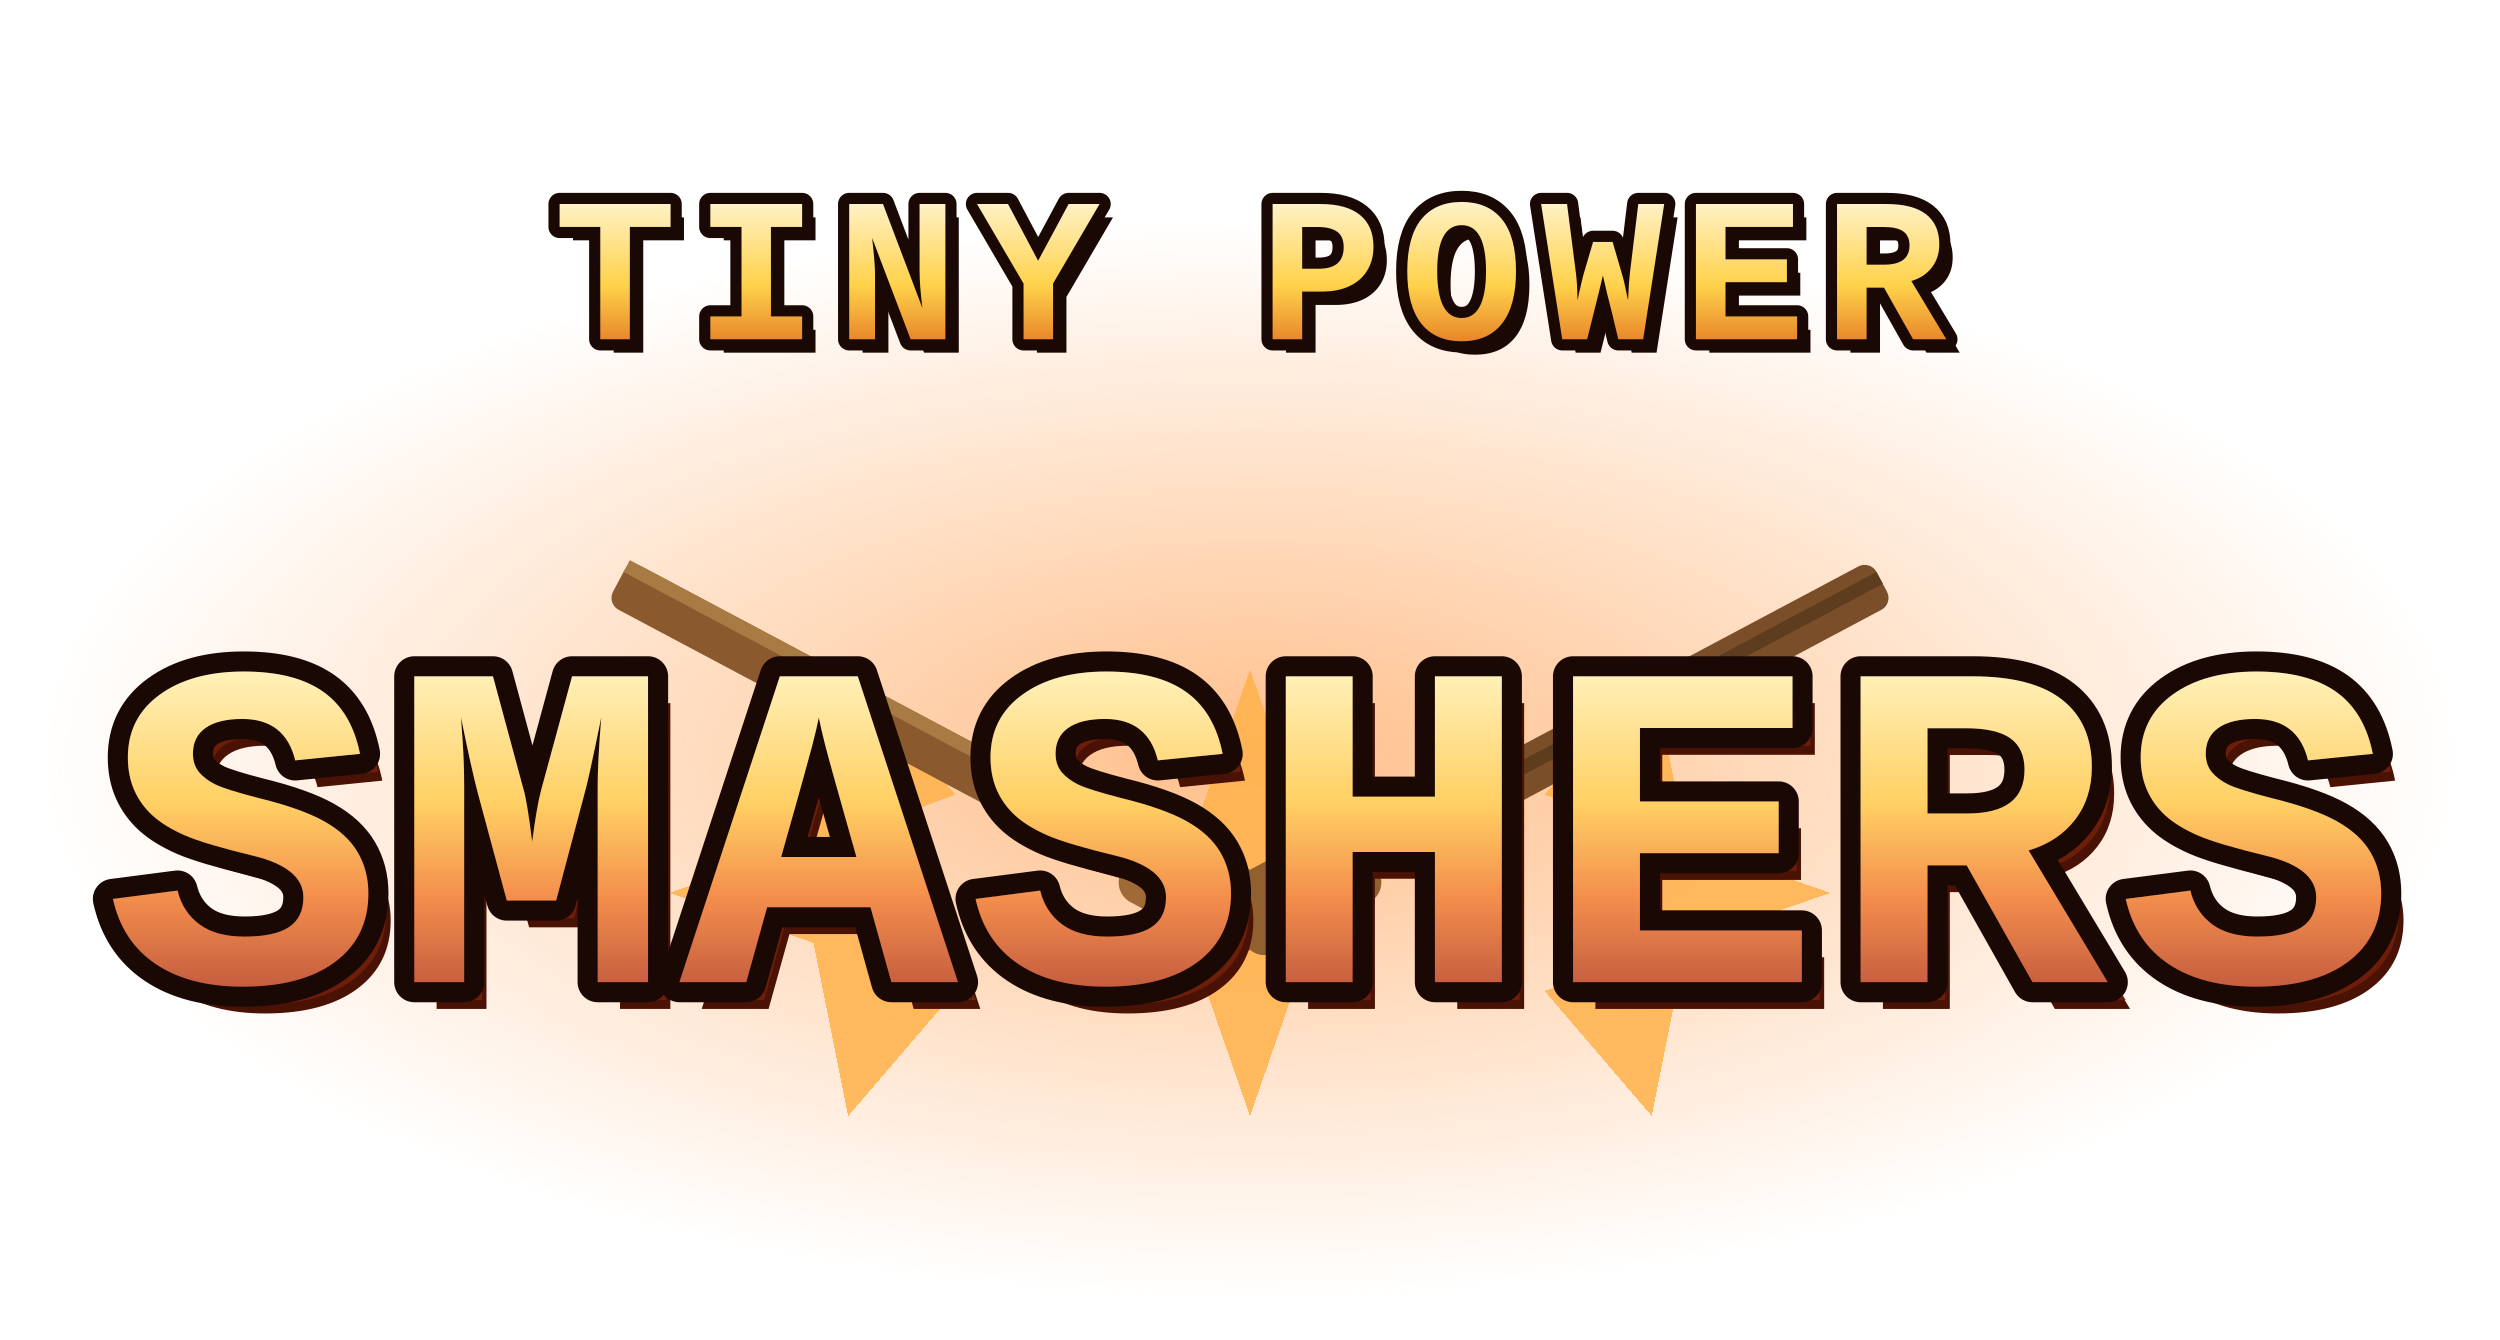
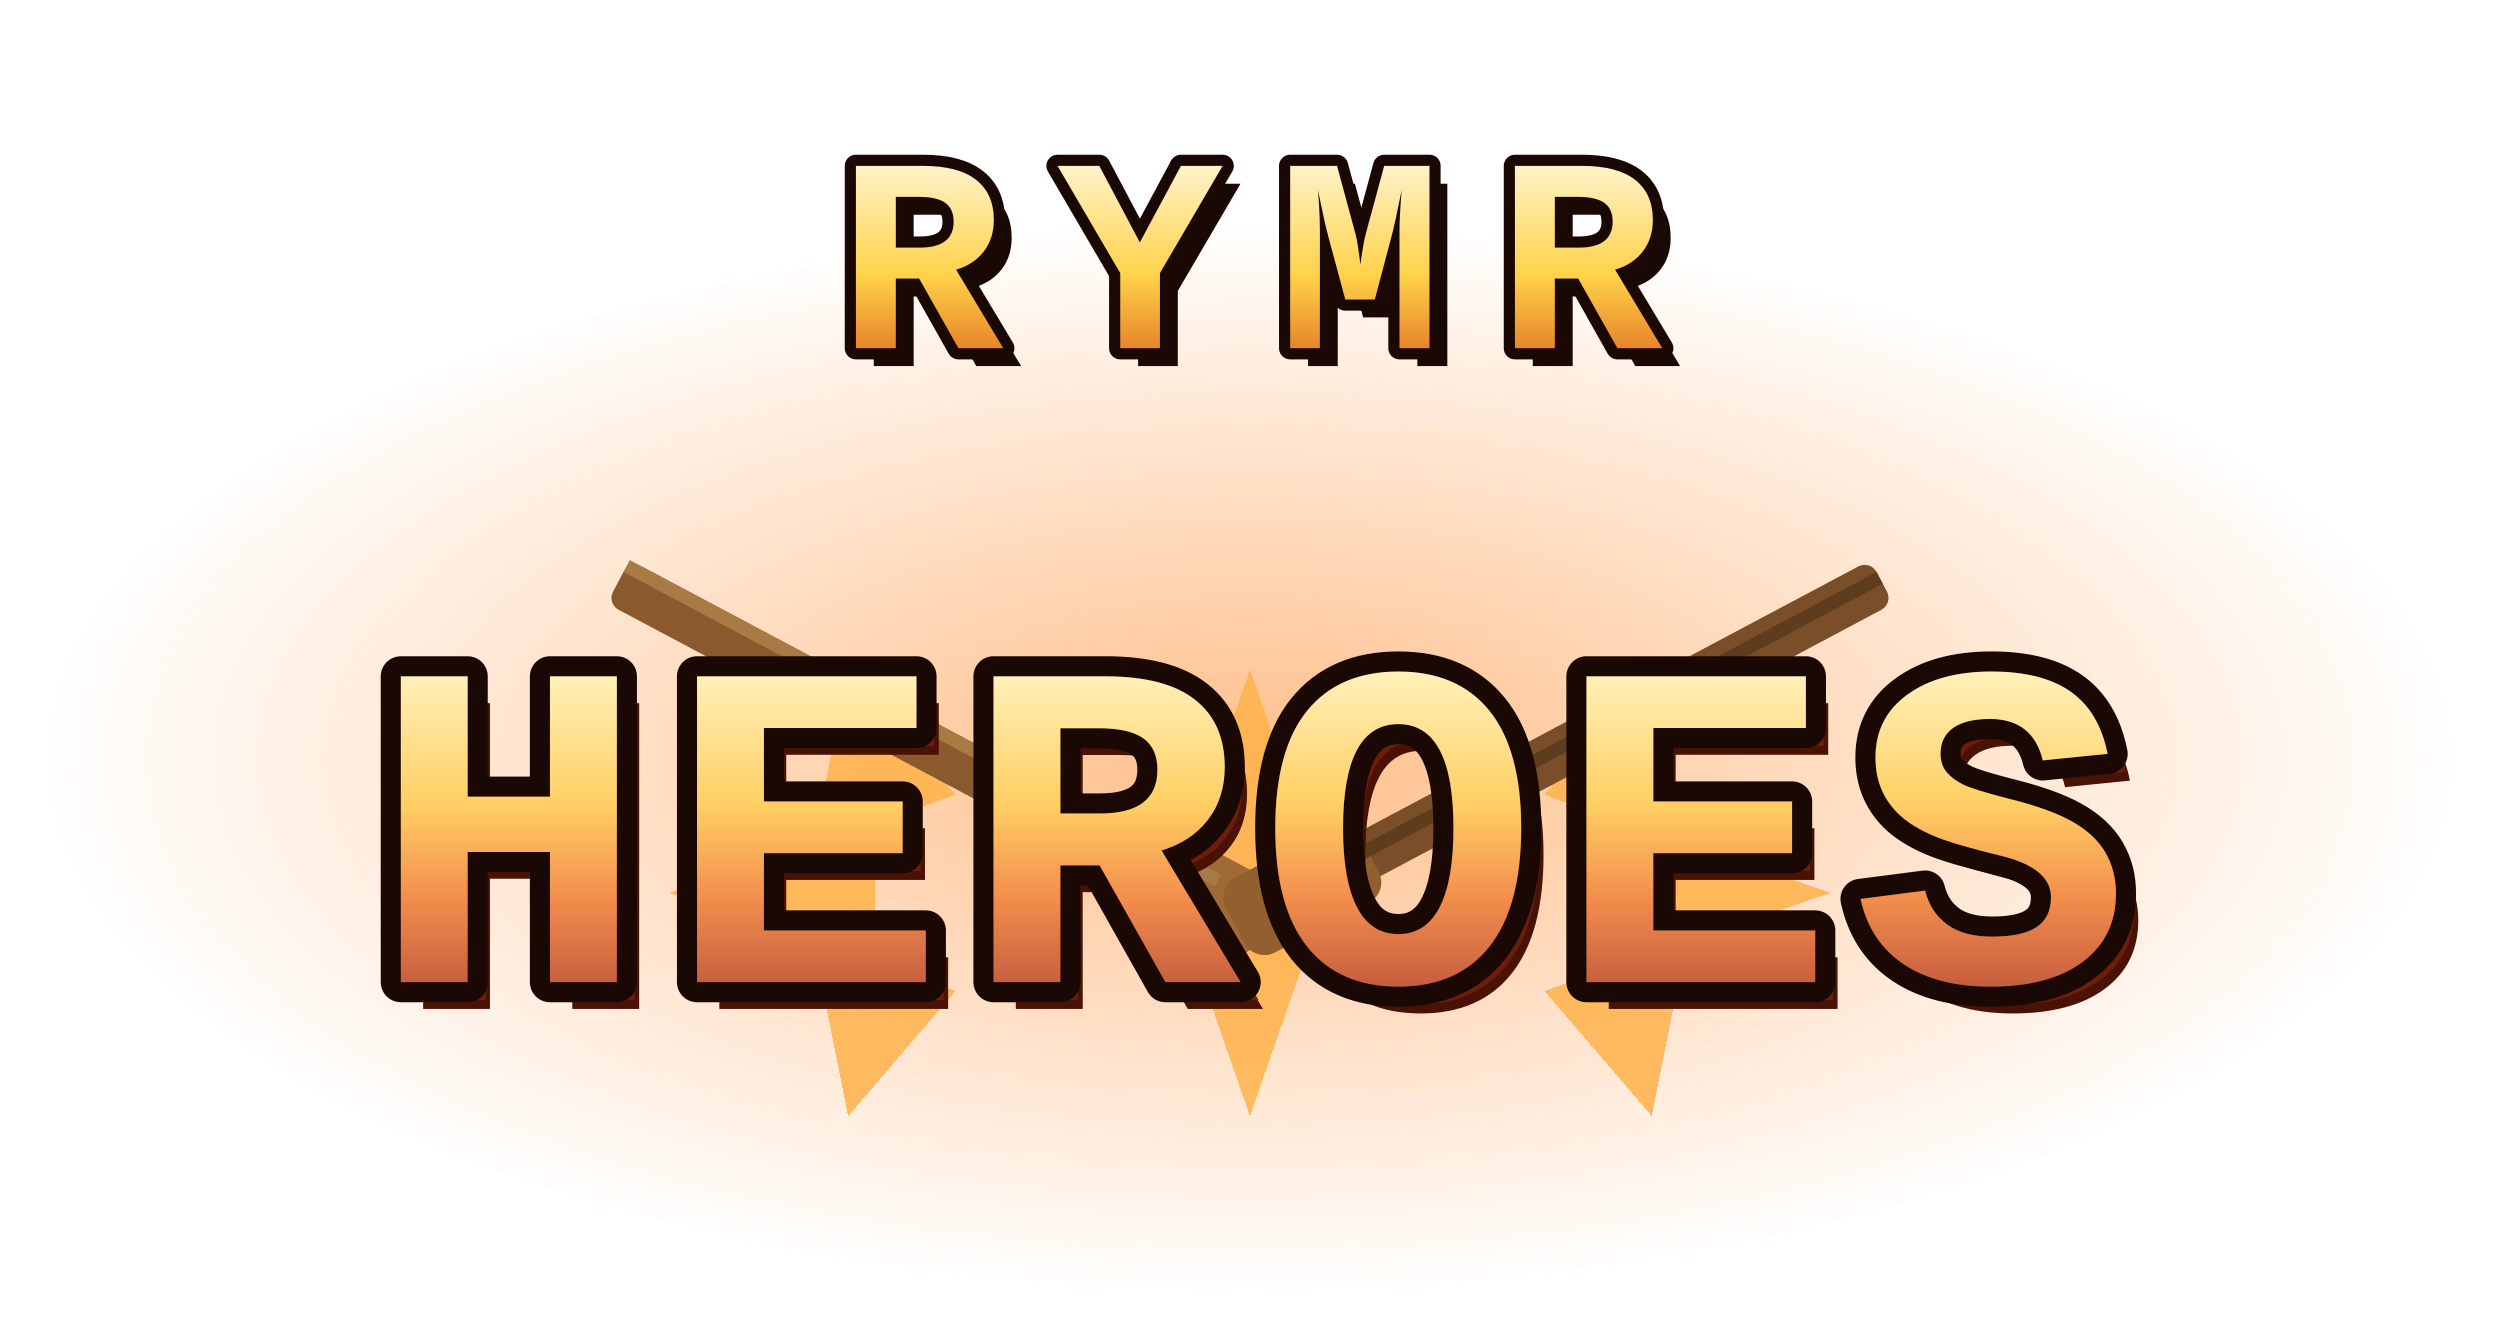
<svg xmlns="http://www.w3.org/2000/svg" viewBox="0 0 560 300" font-family="'Courier New', monospace" font-weight="bold">
  <defs>
    <linearGradient id="lava" x1="0" y1="0" x2="0" y2="1">
      <stop offset="0" stop-color="#ffefb0" />
      <stop offset="0.42" stop-color="#ffc23c" />
      <stop offset="0.72" stop-color="#ef6a1e" />
      <stop offset="1" stop-color="#b22a0c" />
    </linearGradient>
    <linearGradient id="lavaSmall" x1="0" y1="0" x2="0" y2="1">
      <stop offset="0" stop-color="#fff2c8" />
      <stop offset="0.6" stop-color="#ffd24a" />
      <stop offset="1" stop-color="#e8852a" />
    </linearGradient>
    <radialGradient id="glow" cx="0.5" cy="0.5" r="0.5">
      <stop offset="0" stop-color="#ff8a2a" stop-opacity="0.55" />
      <stop offset="1" stop-color="#ff8a2a" stop-opacity="0" />
    </radialGradient>
  </defs>
  <ellipse cx="280" cy="170" rx="270" ry="120" fill="url(#glow)" />
  <g fill="#ffb24a" opacity="0.85" shape-rendering="crispEdges">
    <polygon points="280,150 296,196 264,196" />
    <polygon points="280,250 296,204 264,204" />
    <polygon points="150,200 196,184 196,216" />
    <polygon points="410,200 364,184 364,216" />
    <polygon points="190,150 214,178 182,190" />
    <polygon points="370,150 346,178 378,190" />
    <polygon points="190,250 214,222 182,210" />
    <polygon points="370,250 346,222 378,210" />
  </g>
  <g stroke-linecap="round">
    <g transform="rotate(28 280 205)">
      <rect x="120" y="200" width="150" height="11" rx="3" fill="#8a5a2e" />
      <rect x="250" y="196" width="34" height="19" rx="5" fill="#a06a36" />
      <rect x="120" y="200" width="150" height="3" fill="#a87a44" />
    </g>
    <g transform="rotate(-28 280 205)">
      <rect x="290" y="200" width="150" height="11" rx="3" fill="#7a4e28" />
      <rect x="276" y="196" width="34" height="19" rx="5" fill="#92602f" />
      <rect x="290" y="203" width="150" height="3" fill="#5e3c1e" />
    </g>
  </g>
-   <g text-anchor="middle" font-size="46" letter-spacing="4">
-     <text x="283" y="79" fill="#1a0805">TINY POWER</text>
-     <text x="280" y="76" fill="url(#lavaSmall)" stroke="#1a0805" stroke-width="5" paint-order="stroke" stroke-linejoin="round">TINY POWER</text>
+   <g text-anchor="middle" font-size="62" letter-spacing="12">
+     <text x="284" y="82" fill="#1a0805">RYMR</text>
+     <text x="280" y="78" fill="url(#lavaSmall)" stroke="#1a0805" stroke-width="5" paint-order="stroke" stroke-linejoin="round">RYMR</text>
  </g>
-   <g text-anchor="middle" font-size="104" letter-spacing="2">
-     <text x="285" y="226" fill="#4a1204">SMASHERS</text>
-     <text x="284" y="224" fill="#6e1e08">SMASHERS</text>
-     <text x="280" y="220" fill="url(#lava)" stroke="#1a0805" stroke-width="9" paint-order="stroke" stroke-linejoin="round">SMASHERS</text>
-     <text x="280" y="220" fill="#fff6d8" opacity="0.25">SMASHERS</text>
+   <g text-anchor="middle" font-size="104" letter-spacing="4">
+     <text x="285" y="226" fill="#4a1204">HEROES</text>
+     <text x="284" y="224" fill="#6e1e08">HEROES</text>
+     <text x="280" y="220" fill="url(#lava)" stroke="#1a0805" stroke-width="9" paint-order="stroke" stroke-linejoin="round">HEROES</text>
+     <text x="280" y="220" fill="#fff6d8" opacity="0.25">HEROES</text>
  </g>
</svg>
